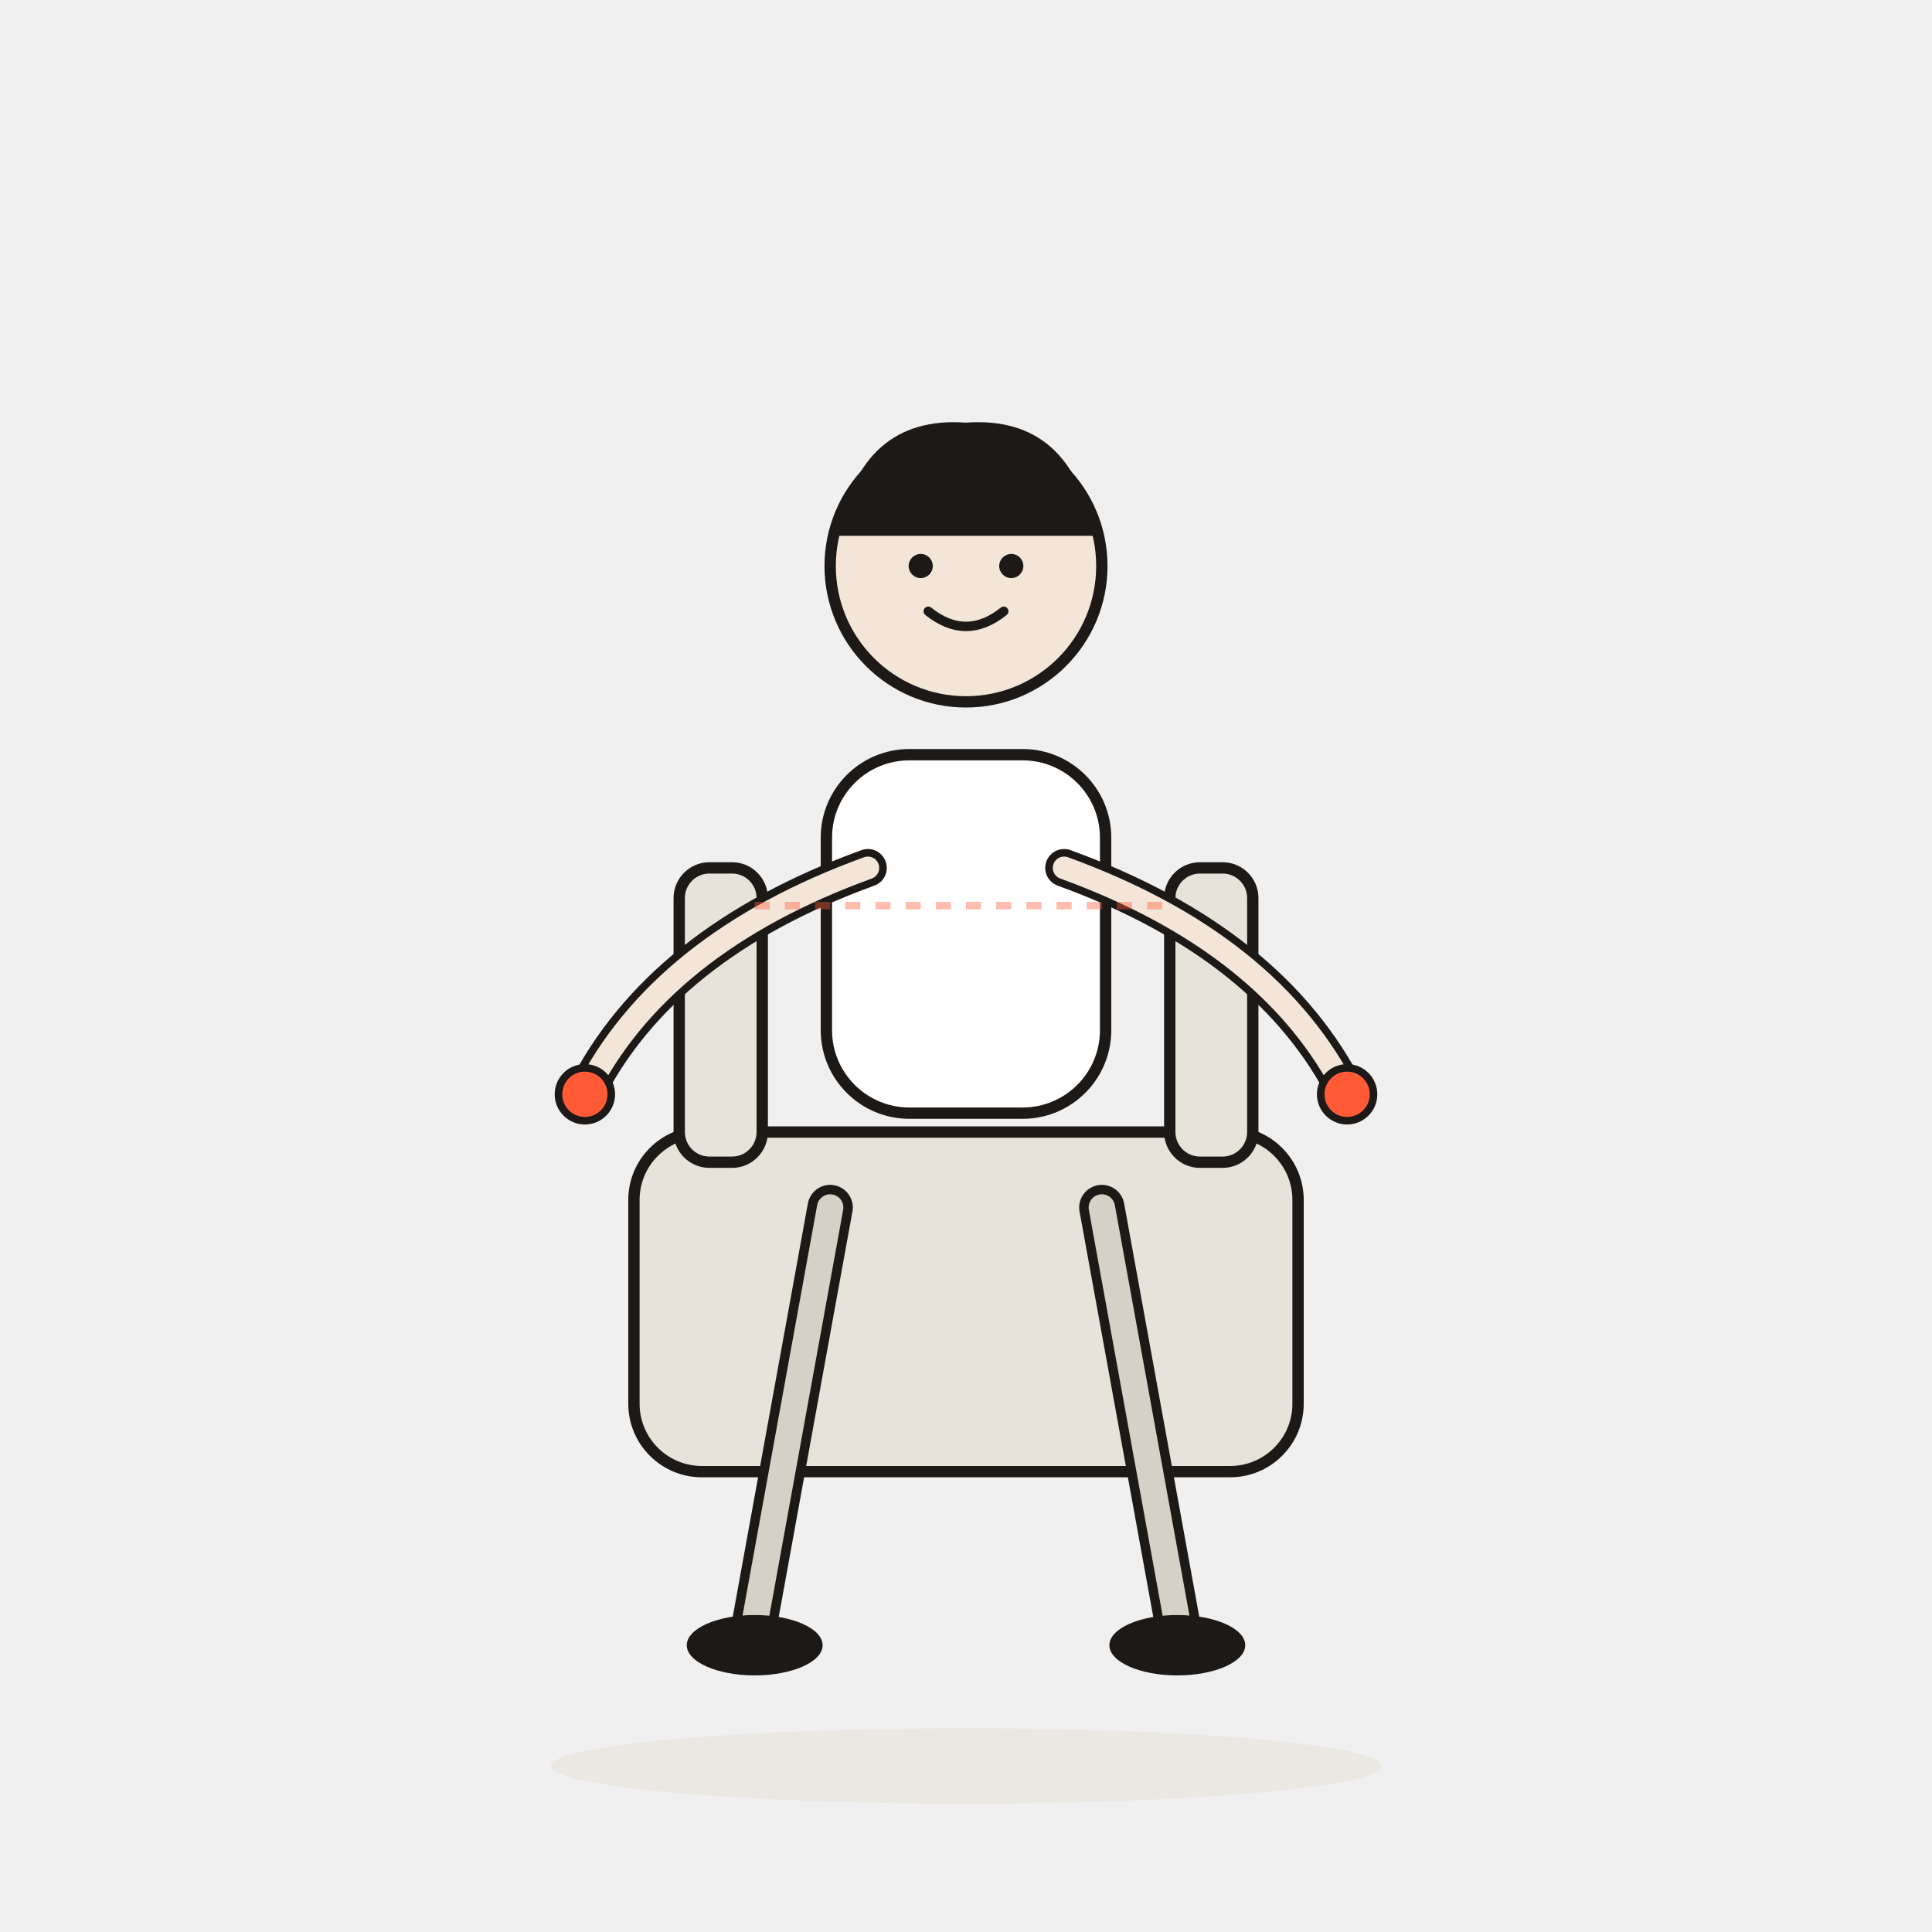
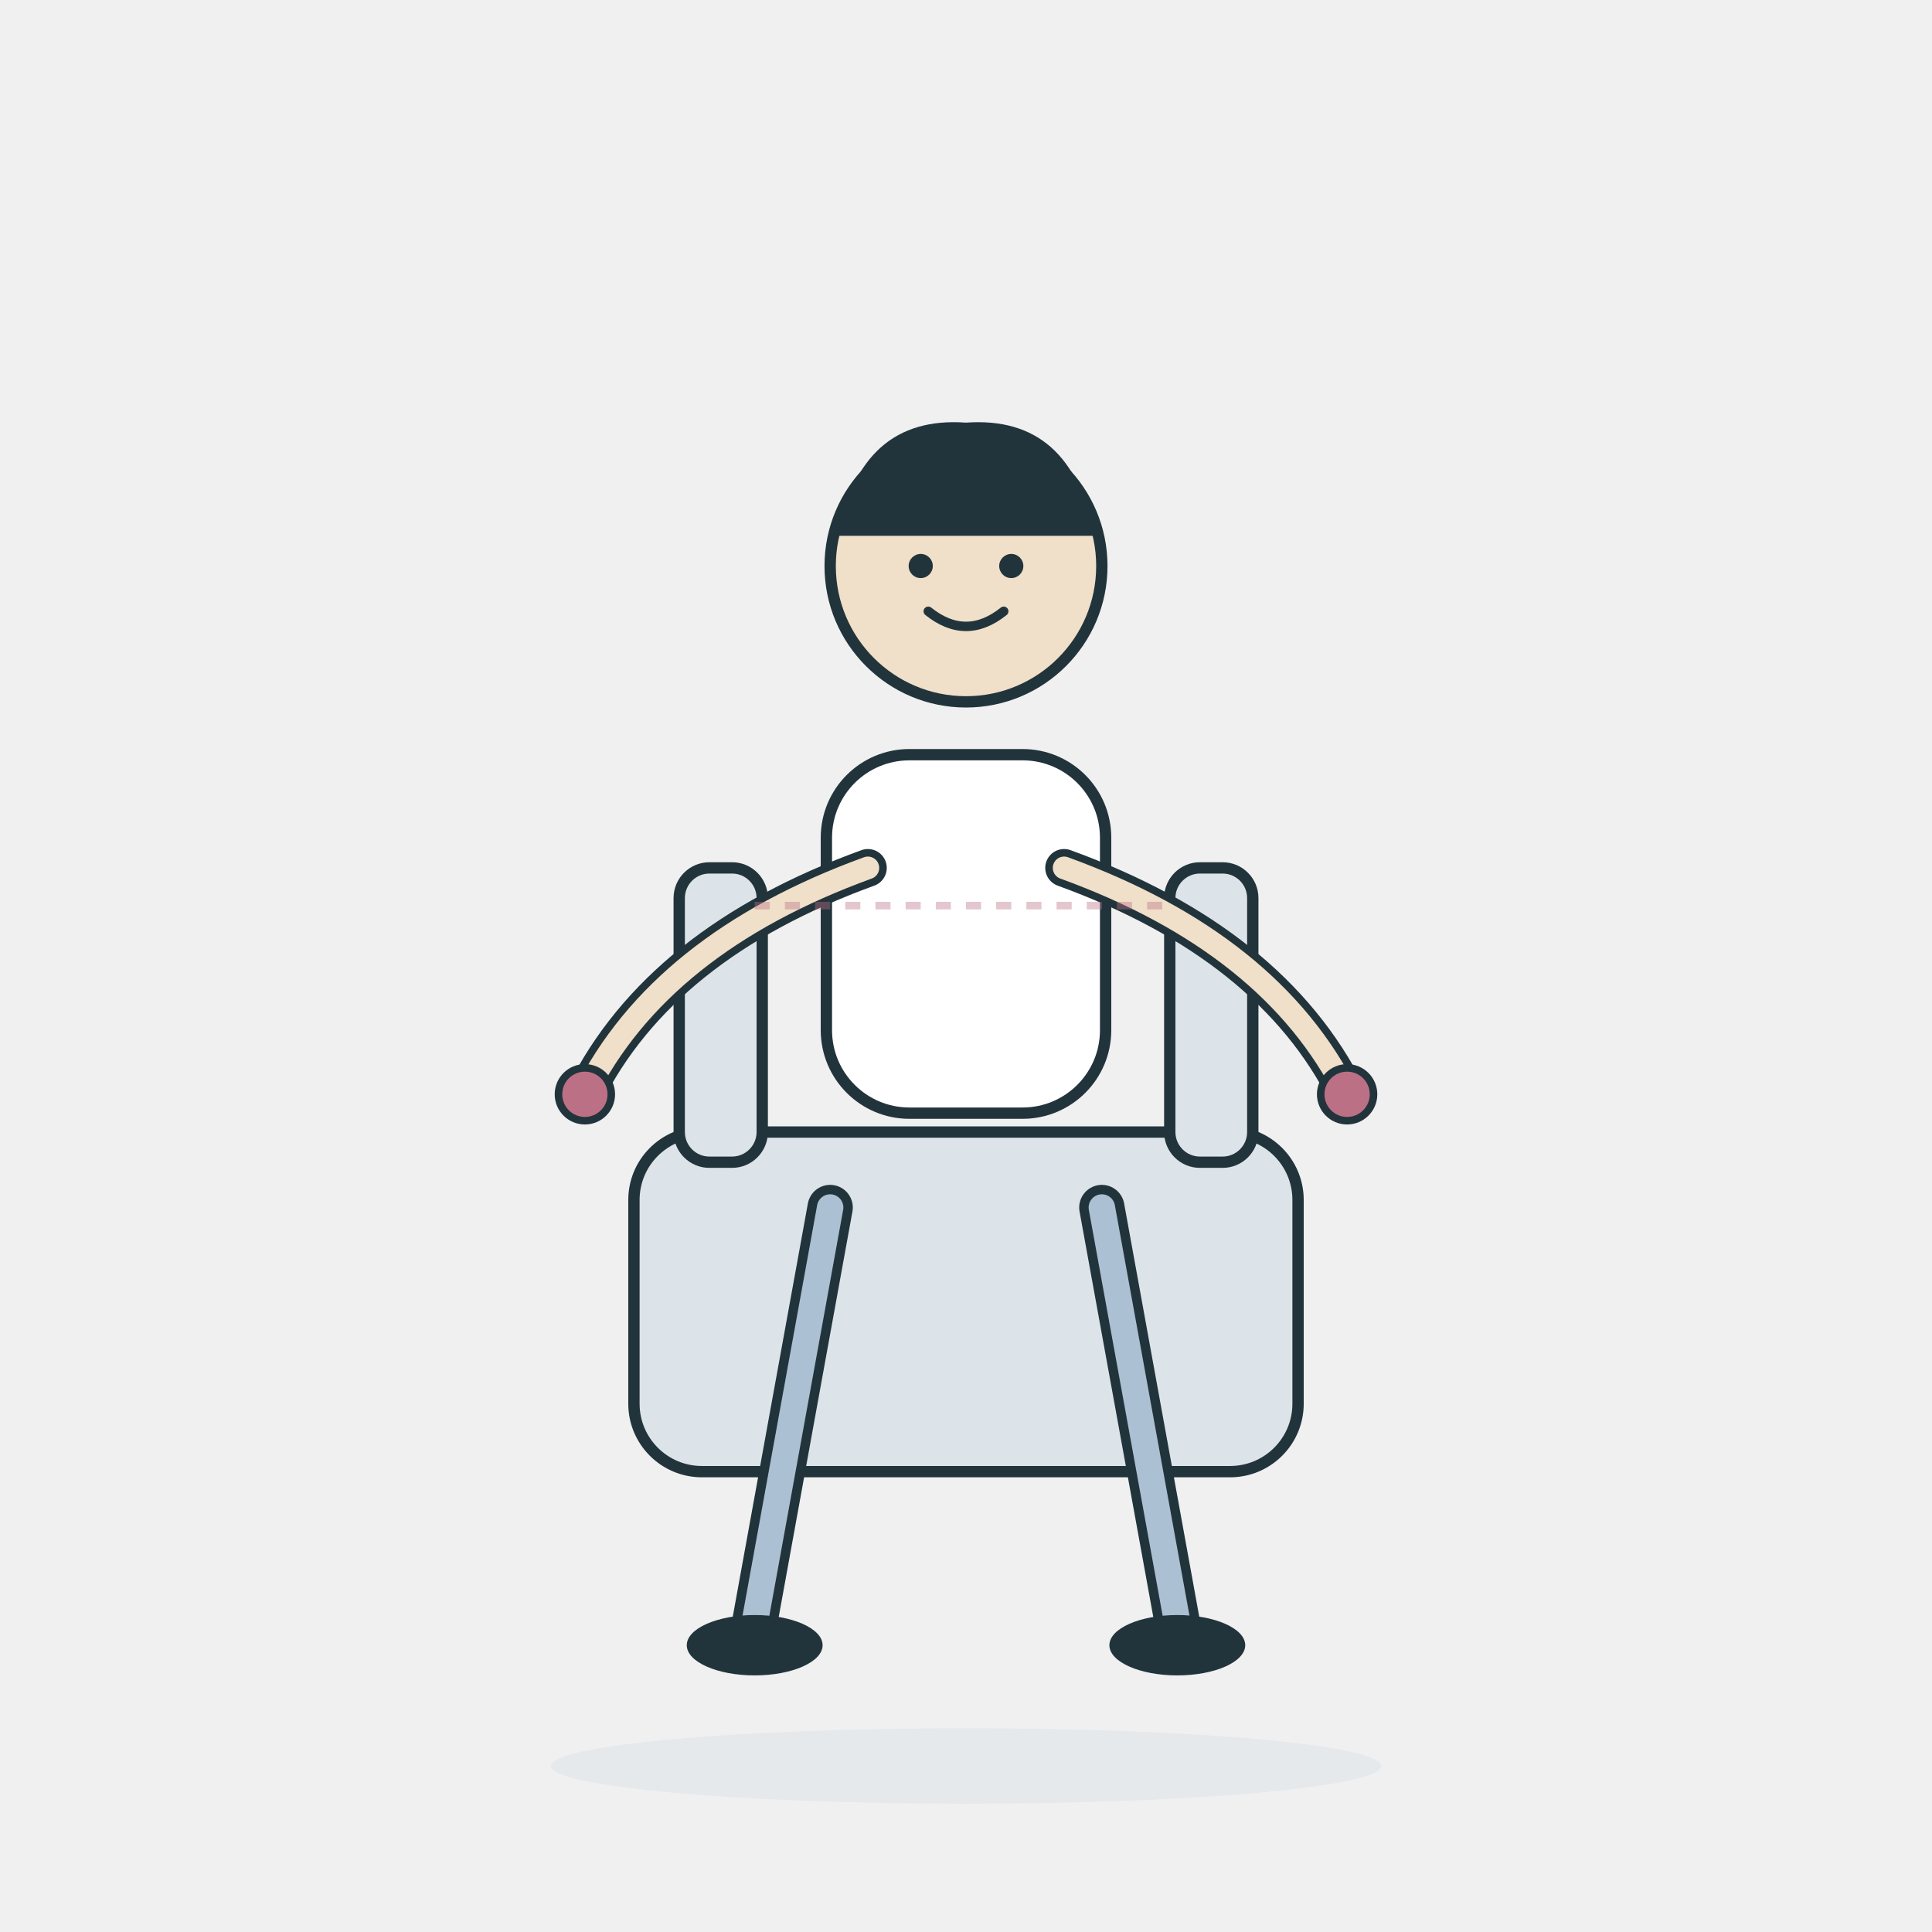
<svg xmlns="http://www.w3.org/2000/svg" viewBox="0 0 512 512" width="512" height="512" role="img" aria-label="DeskBreak Stretch — Seated scap squeeze">
  <rect width="512" height="512" fill="none" />
-   <ellipse cx="256" cy="468" rx="110" ry="10" fill="#E7E2DA" opacity="0.55" />
+   <ellipse cx="256" cy="468" rx="110" ry="10" fill="#DCE3E9" opacity="0.55" />
  <g id="chair">
-     <rect x="168" y="300" width="176" height="90" rx="18" fill="#E7E2DA" stroke="#1C1917" stroke-width="3.0" />
-     <rect x="180" y="230" width="22" height="78" rx="8" fill="#E7E2DA" stroke="#1C1917" stroke-width="3.0" />
-     <rect x="310" y="230" width="22" height="78" rx="8" fill="#E7E2DA" stroke="#1C1917" stroke-width="3.0" />
+     <rect x="168" y="300" width="176" height="90" rx="18" fill="#DCE3E9" stroke="#22343B" stroke-width="3.0" />
+     <rect x="180" y="230" width="22" height="78" rx="8" fill="#DCE3E9" stroke="#22343B" stroke-width="3.0" />
+     <rect x="310" y="230" width="22" height="78" rx="8" fill="#DCE3E9" stroke="#22343B" stroke-width="3.0" />
  </g>
  <g id="legs">
-     <path d="M220,320 L200,430" fill="none" stroke="#1C1917" stroke-width="12" stroke-linecap="round" />
-     <path d="M292,320 L312,430" fill="none" stroke="#1C1917" stroke-width="12" stroke-linecap="round" />
-     <path d="M220,320 L200,430" fill="none" stroke="#D6D0C6" stroke-width="7" stroke-linecap="round" />
-     <path d="M292,320 L312,430" fill="none" stroke="#D6D0C6" stroke-width="7" stroke-linecap="round" />
-     <ellipse cx="200" cy="436" rx="18" ry="8" fill="#1C1917" />
-     <ellipse cx="312" cy="436" rx="18" ry="8" fill="#1C1917" />
+     <path d="M220,320 L200,430" fill="none" stroke="#22343B" stroke-width="12" stroke-linecap="round" />
+     <path d="M292,320 L312,430" fill="none" stroke="#22343B" stroke-width="12" stroke-linecap="round" />
+     <path d="M220,320 L200,430" fill="none" stroke="#ACC0D3" stroke-width="7" stroke-linecap="round" />
+     <path d="M292,320 L312,430" fill="none" stroke="#ACC0D3" stroke-width="7" stroke-linecap="round" />
+     <ellipse cx="200" cy="436" rx="18" ry="8" fill="#22343B" />
+     <ellipse cx="312" cy="436" rx="18" ry="8" fill="#22343B" />
  </g>
  <g id="torso" transform="rotate(0 256 247.5)">
-     <rect x="219.0" y="200" width="74" height="95" rx="22" fill="#FFFFFF" stroke="#1C1917" stroke-width="3.0" />
+     <rect x="219.0" y="200" width="74" height="95" rx="22" fill="#FFFFFF" stroke="#22343B" stroke-width="3.0" />
  </g>
  <g class="arm">
-     <path d="M230,230 Q175,250 155,290" fill="none" stroke="#1C1917" stroke-width="10" stroke-linecap="round" />
-     <path d="M230,230 Q175,250 155,290" fill="none" stroke="#F3E6D8" stroke-width="6" stroke-linecap="round" />
-     <circle cx="155" cy="290" r="7" fill="#FF5A36" stroke="#1C1917" stroke-width="2" />
+     <path d="M230,230 Q175,250 155,290" fill="none" stroke="#22343B" stroke-width="10" stroke-linecap="round" />
+     <path d="M230,230 Q175,250 155,290" fill="none" stroke="#F0DFC9" stroke-width="6" stroke-linecap="round" />
+     <circle cx="155" cy="290" r="7" fill="#BC7085" stroke="#22343B" stroke-width="2" />
  </g>
  <g class="arm">
-     <path d="M282,230 Q337,250 357,290" fill="none" stroke="#1C1917" stroke-width="10" stroke-linecap="round" />
-     <path d="M282,230 Q337,250 357,290" fill="none" stroke="#F3E6D8" stroke-width="6" stroke-linecap="round" />
-     <circle cx="357" cy="290" r="7" fill="#FF5A36" stroke="#1C1917" stroke-width="2" />
+     <path d="M282,230 Q337,250 357,290" fill="none" stroke="#22343B" stroke-width="10" stroke-linecap="round" />
+     <path d="M282,230 Q337,250 357,290" fill="none" stroke="#F0DFC9" stroke-width="6" stroke-linecap="round" />
+     <circle cx="357" cy="290" r="7" fill="#BC7085" stroke="#22343B" stroke-width="2" />
  </g>
-   <path d="M200,240 L312,240" stroke="#FF5A36" stroke-width="2" opacity="0.4" stroke-dasharray="4 4" />
+   <path d="M200,240 L312,240" stroke="#BC7085" stroke-width="2" opacity="0.4" stroke-dasharray="4 4" />
  <g id="head" transform="rotate(0 256 150)">
-     <circle cx="256" cy="150" r="36" fill="#F3E6D8" stroke="#1C1917" stroke-width="3.0" />
-     <path d="M222,142 Q228,110 256,112 Q284,110 290,142" fill="#1C1917" />
-     <circle cx="244" cy="150" r="3.2" fill="#1C1917" />
-     <circle cx="268" cy="150" r="3.2" fill="#1C1917" />
-     <path d="M246,162 Q256,170 266,162" fill="none" stroke="#1C1917" stroke-width="2.5" stroke-linecap="round" />
+     <circle cx="256" cy="150" r="36" fill="#F0DFC9" stroke="#22343B" stroke-width="3.0" />
+     <path d="M222,142 Q228,110 256,112 Q284,110 290,142" fill="#22343B" />
+     <circle cx="244" cy="150" r="3.2" fill="#22343B" />
+     <circle cx="268" cy="150" r="3.2" fill="#22343B" />
+     <path d="M246,162 Q256,170 266,162" fill="none" stroke="#22343B" stroke-width="2.5" stroke-linecap="round" />
  </g>
</svg>
